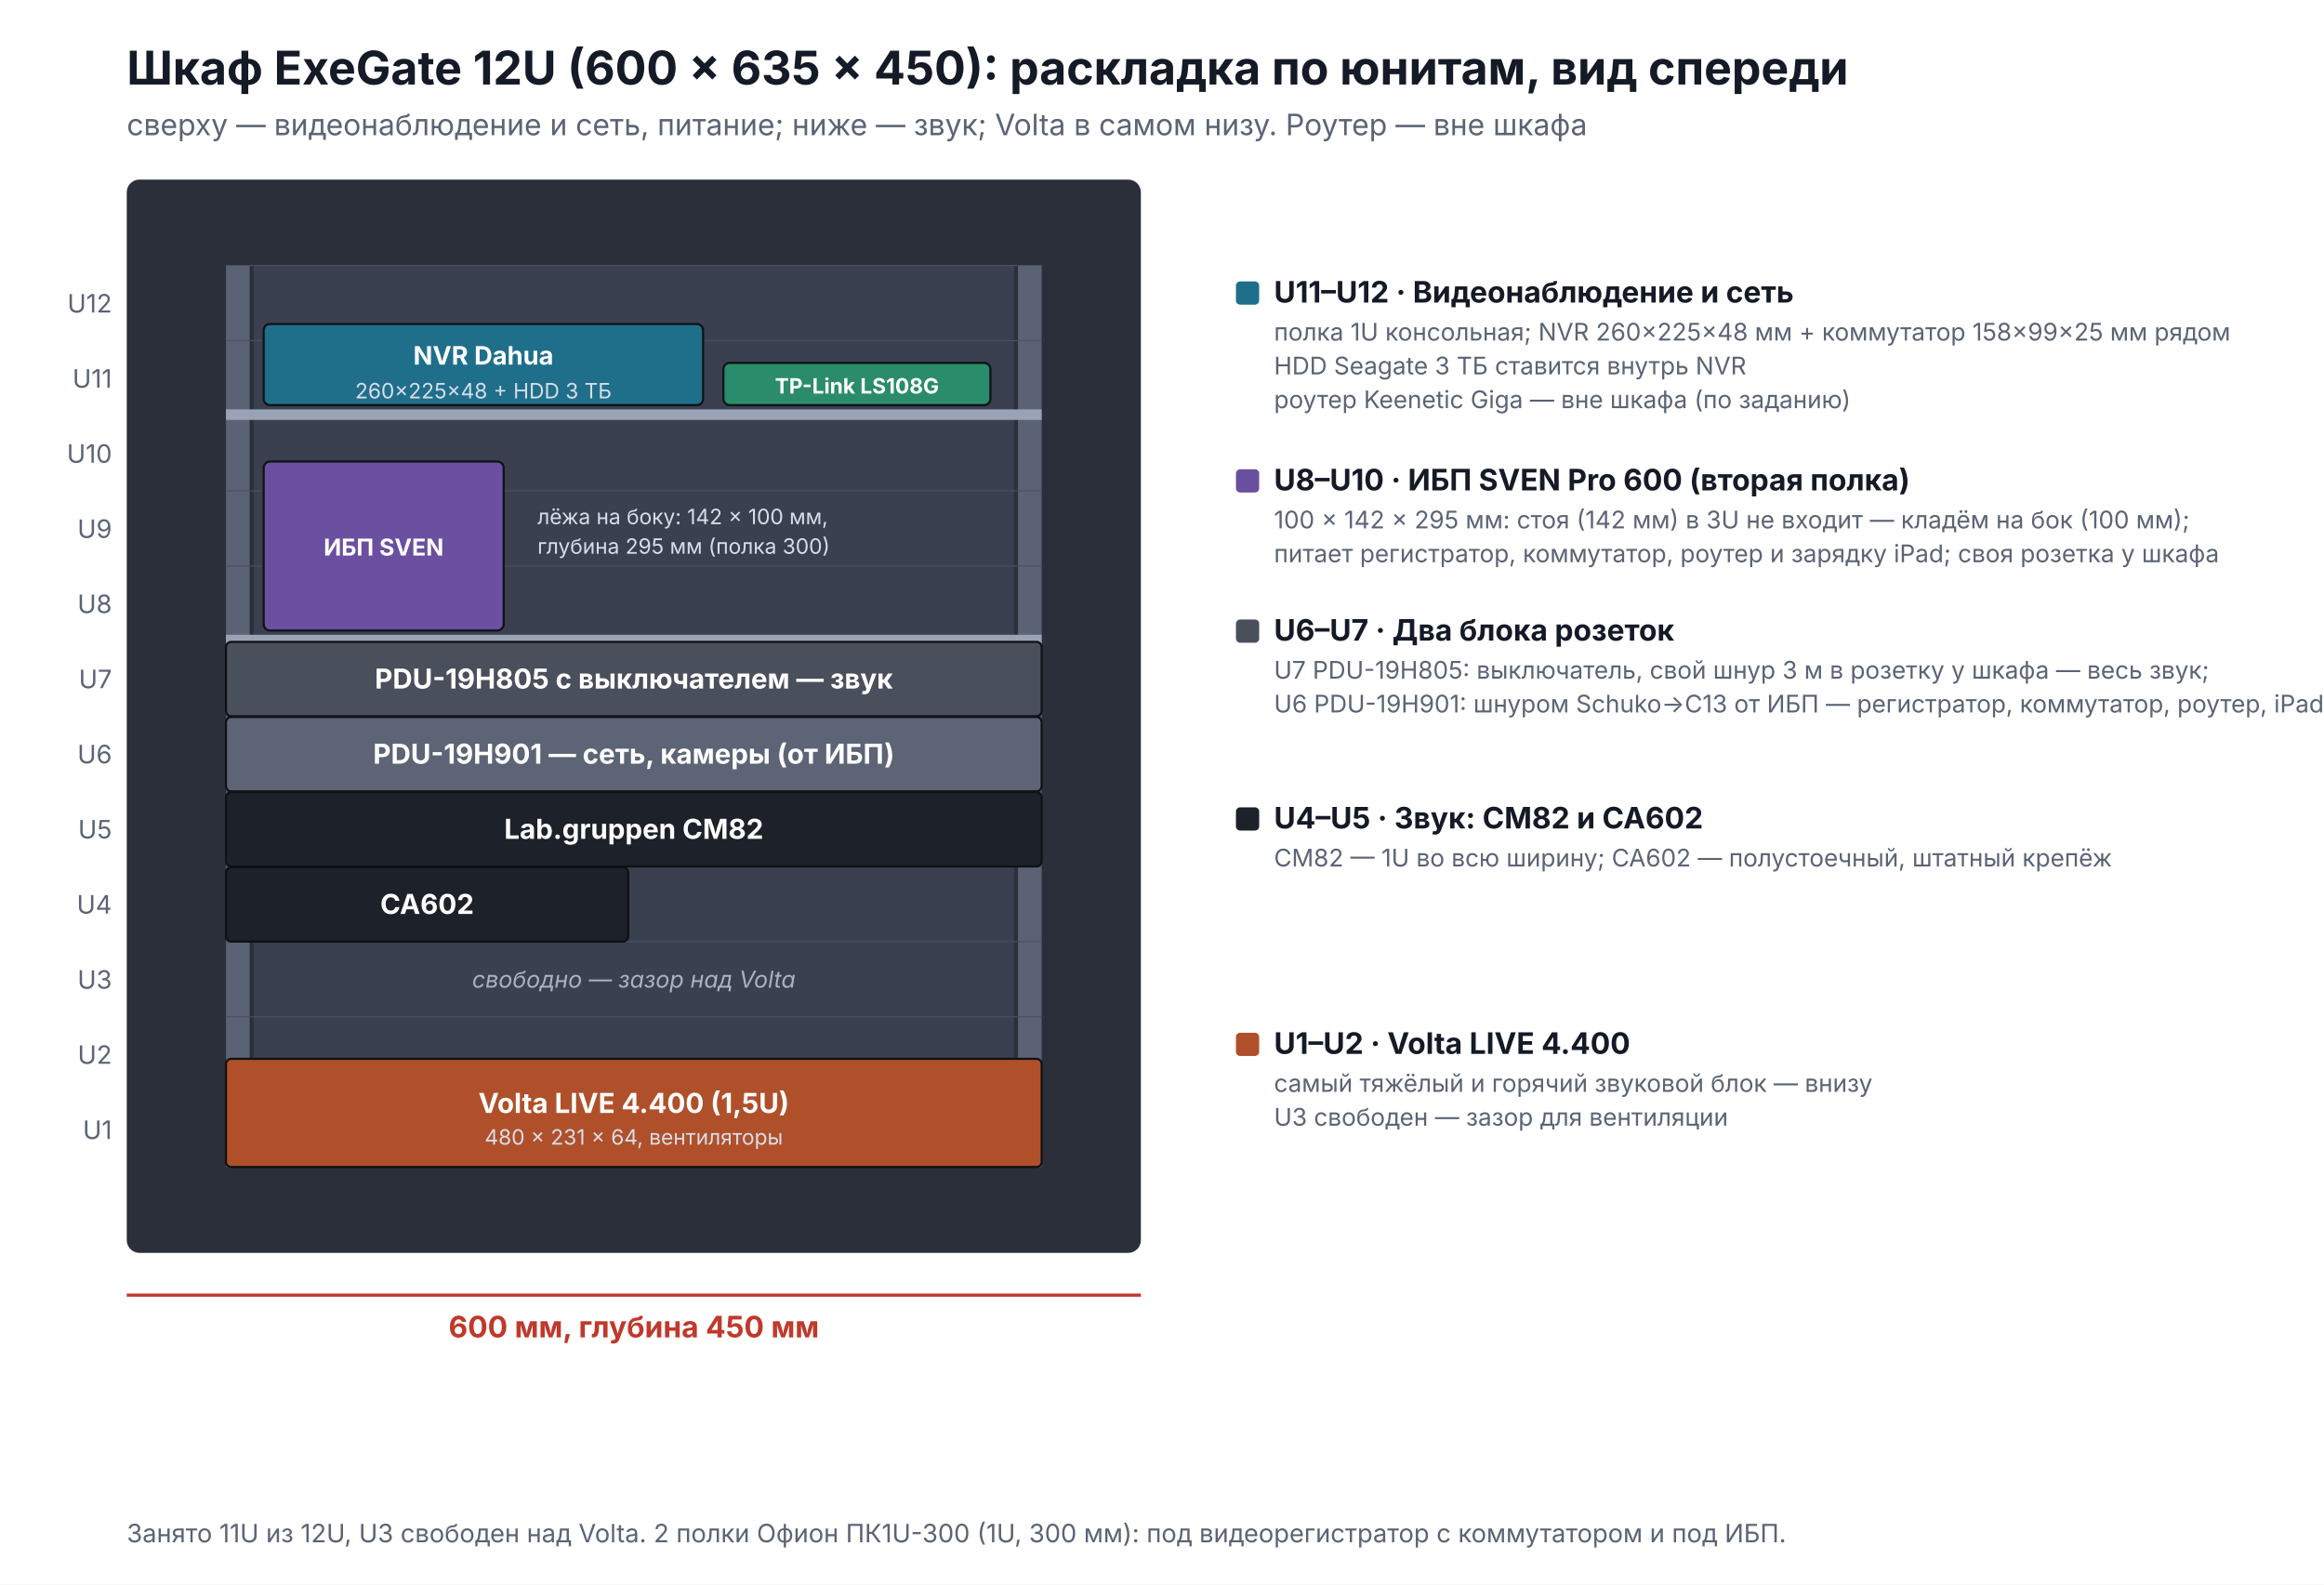
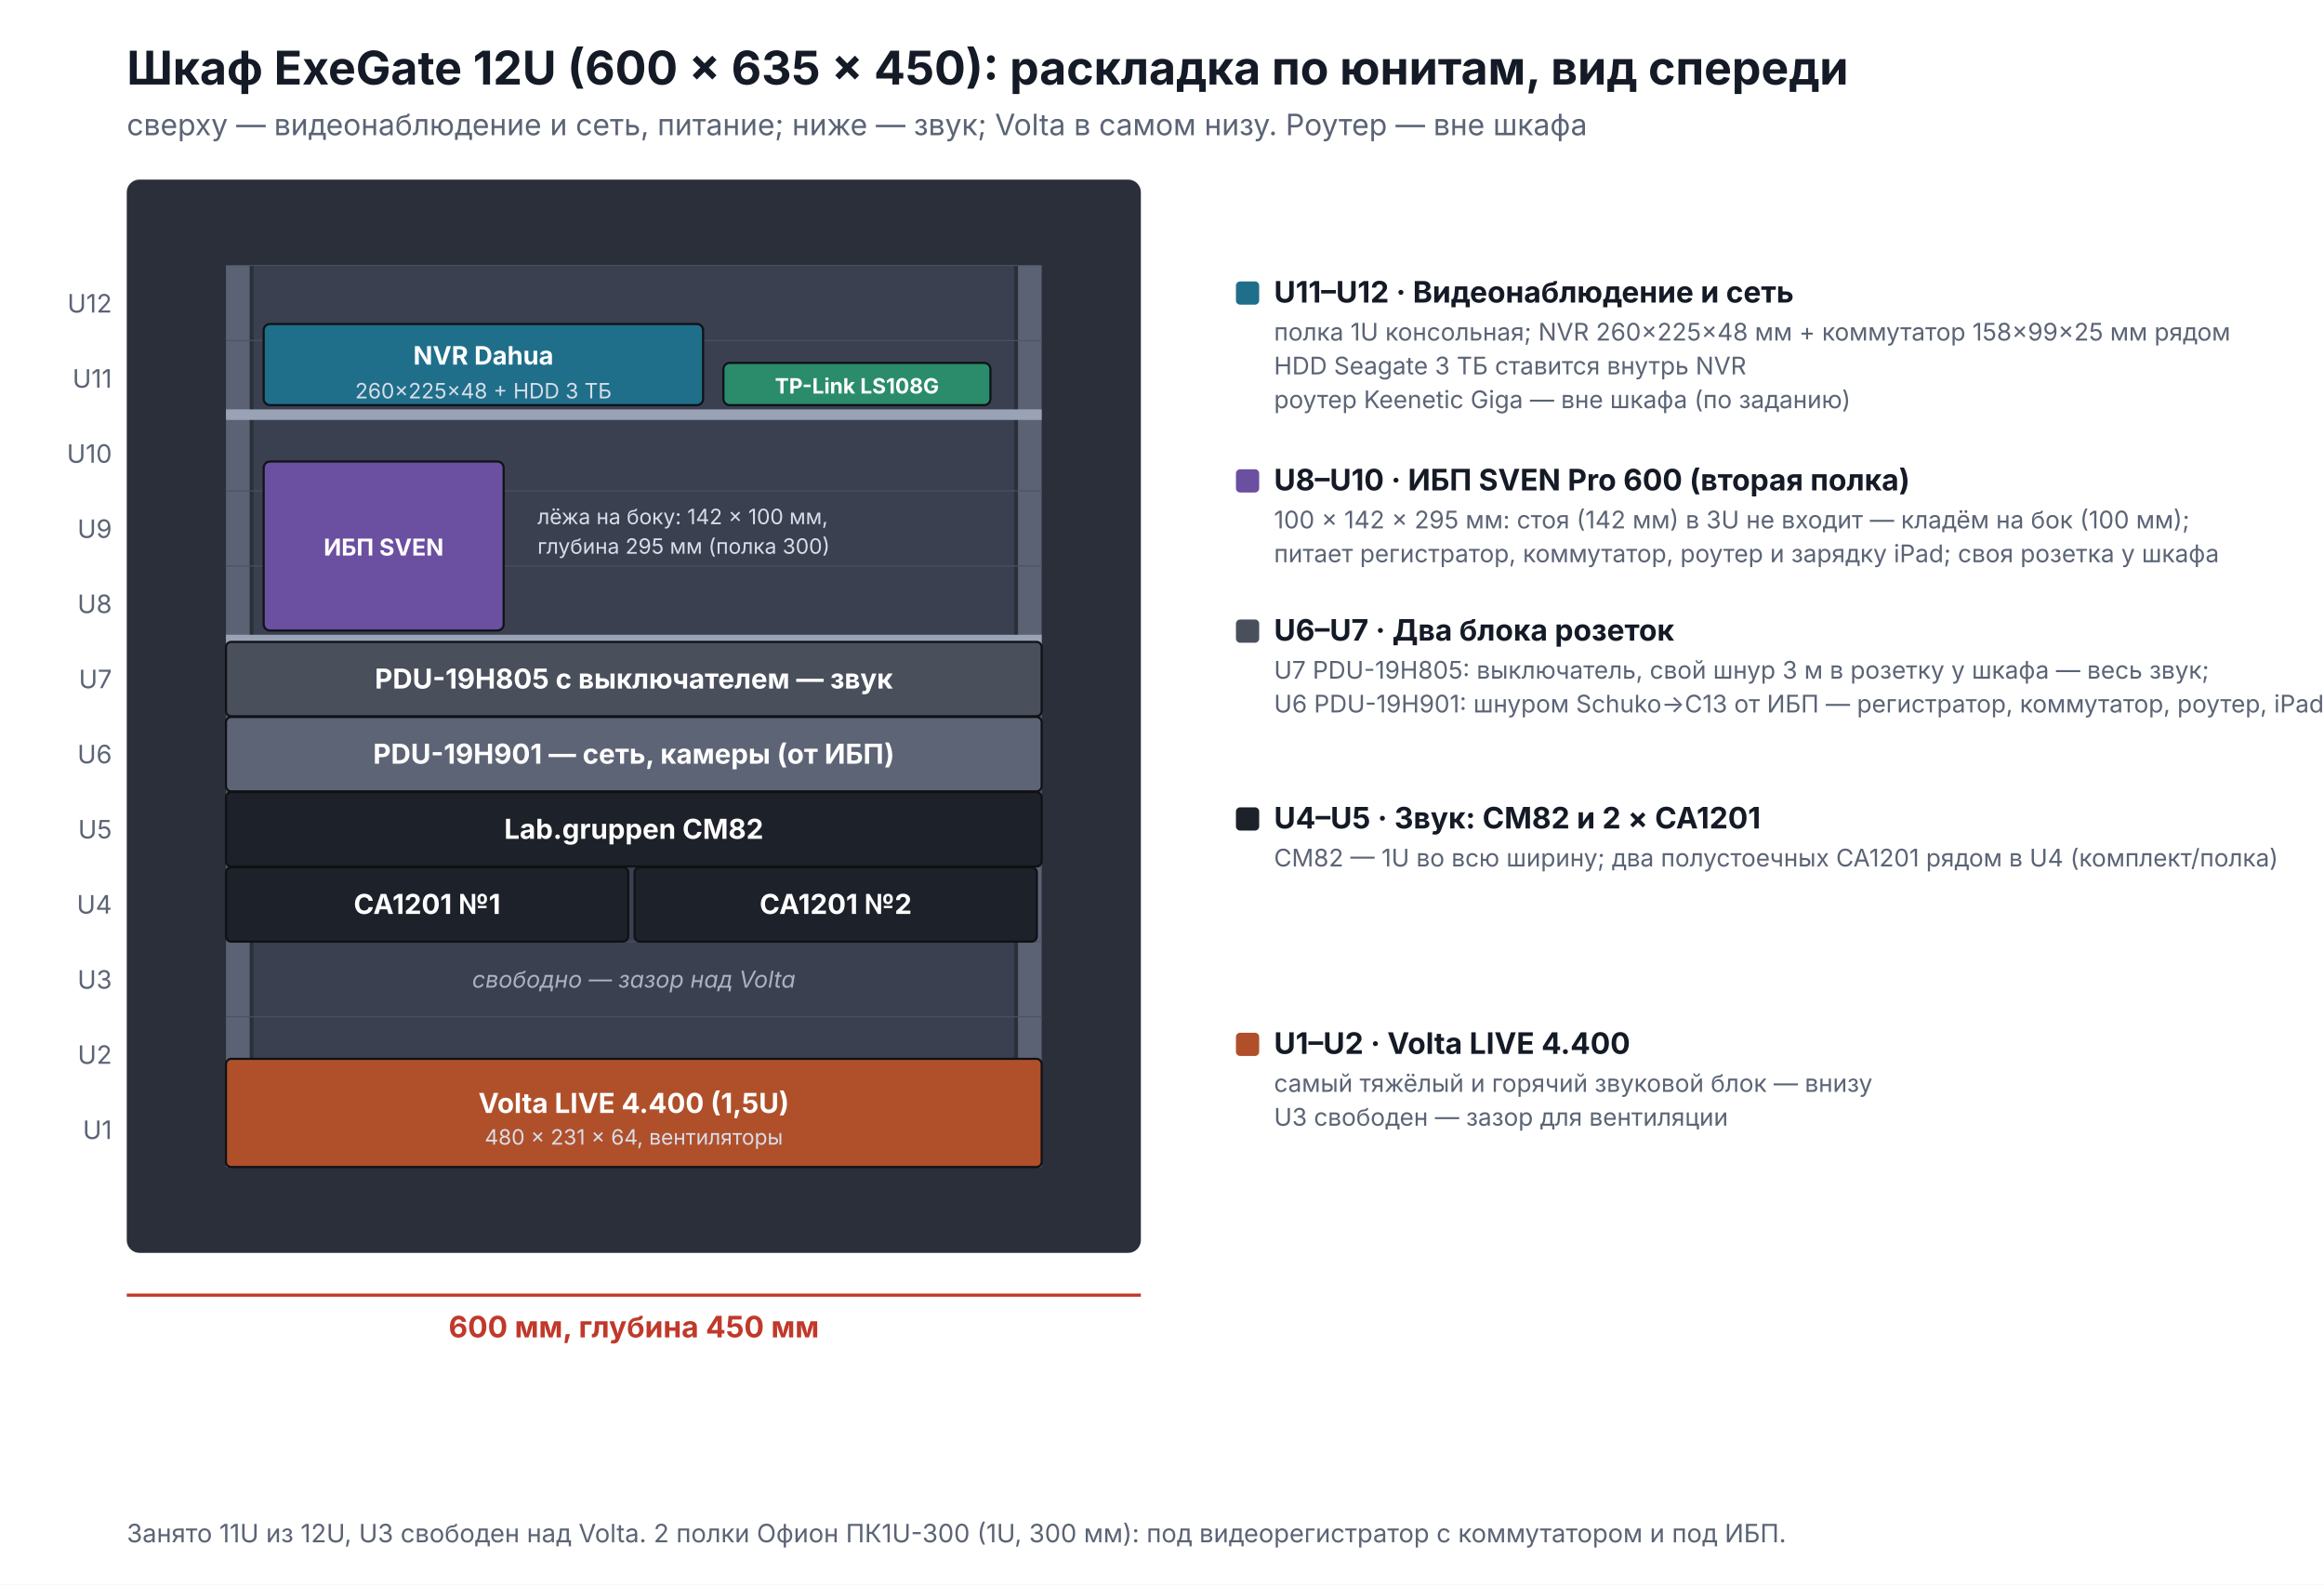
<svg xmlns="http://www.w3.org/2000/svg" viewBox="0 0 2200 1500" font-family="Inter, Arial, sans-serif">
  <rect width="2200" height="1500" fill="#ffffff" />
  <text x="120" y="80" font-size="44" font-weight="700" fill="#141a26">Шкаф ExeGate 12U (600 × 635 × 450): раскладка по юнитам, вид спереди</text>
  <text x="120" y="128" font-size="28" fill="#5b6475">сверху — видеонаблюдение и сеть, питание; ниже — звук; Volta в самом низу. Роутер — вне шкафа</text>
  <rect x="120" y="170" width="960.0" height="1016.0" rx="12" fill="#2b2f3a" />
  <rect x="240.0" y="251.28" width="720.0" height="853.44" fill="#3a4050" />
  <rect x="213.92" y="251.28" width="22.4" height="853.44" fill="#5b6273" />
  <rect x="963.68" y="251.28" width="22.4" height="853.44" fill="#5b6273" />
  <line x1="213.92" y1="1033.6" x2="986.08" y2="1033.6" stroke="#4a5163" stroke-width="1" />
  <text x="106" y="1078.16" text-anchor="end" font-size="24" fill="#5b6475">U1</text>
  <line x1="213.92" y1="962.48" x2="986.08" y2="962.48" stroke="#4a5163" stroke-width="1" />
  <text x="106" y="1007.04" text-anchor="end" font-size="24" fill="#5b6475">U2</text>
  <line x1="213.92" y1="891.36" x2="986.08" y2="891.36" stroke="#4a5163" stroke-width="1" />
  <text x="106" y="935.92" text-anchor="end" font-size="24" fill="#5b6475">U3</text>
  <line x1="213.92" y1="820.24" x2="986.08" y2="820.24" stroke="#4a5163" stroke-width="1" />
  <text x="106" y="864.8" text-anchor="end" font-size="24" fill="#5b6475">U4</text>
  <line x1="213.92" y1="749.12" x2="986.08" y2="749.12" stroke="#4a5163" stroke-width="1" />
  <text x="106" y="793.68" text-anchor="end" font-size="24" fill="#5b6475">U5</text>
  <line x1="213.92" y1="678.0" x2="986.08" y2="678.0" stroke="#4a5163" stroke-width="1" />
  <text x="106" y="722.56" text-anchor="end" font-size="24" fill="#5b6475">U6</text>
  <line x1="213.92" y1="606.88" x2="986.08" y2="606.88" stroke="#4a5163" stroke-width="1" />
  <text x="106" y="651.44" text-anchor="end" font-size="24" fill="#5b6475">U7</text>
  <line x1="213.92" y1="535.76" x2="986.08" y2="535.76" stroke="#4a5163" stroke-width="1" />
  <text x="106" y="580.32" text-anchor="end" font-size="24" fill="#5b6475">U8</text>
  <line x1="213.92" y1="464.64" x2="986.08" y2="464.64" stroke="#4a5163" stroke-width="1" />
  <text x="106" y="509.2" text-anchor="end" font-size="24" fill="#5b6475">U9</text>
  <line x1="213.92" y1="393.52" x2="986.08" y2="393.52" stroke="#4a5163" stroke-width="1" />
  <text x="106" y="438.08" text-anchor="end" font-size="24" fill="#5b6475">U10</text>
  <line x1="213.92" y1="322.4" x2="986.08" y2="322.4" stroke="#4a5163" stroke-width="1" />
  <text x="106" y="366.96" text-anchor="end" font-size="24" fill="#5b6475">U11</text>
  <line x1="213.92" y1="251.28" x2="986.08" y2="251.28" stroke="#4a5163" stroke-width="1" />
  <text x="106" y="295.84" text-anchor="end" font-size="24" fill="#5b6475">U12</text>
  <rect x="213.92" y="387.52" width="772.16" height="10" fill="#9aa3b5" />
  <rect x="249.6" y="306.72" width="416.0" height="76.8" rx="6" fill="#1f6f8b" stroke="#0f1115" stroke-width="2" />
  <text x="457.6" y="345.12" text-anchor="middle" font-size="24" font-weight="700" fill="#ffffff">NVR Dahua</text>
  <text x="457.6" y="377.12" text-anchor="middle" font-size="20" fill="#d8dde8">260×225×48 + HDD 3 ТБ</text>
  <rect x="684.8" y="343.52" width="252.8" height="40.0" rx="6" fill="#2a8c6a" stroke="#0f1115" stroke-width="2" />
  <text x="811.2" y="372.52" text-anchor="middle" font-size="20" font-weight="700" fill="#ffffff">TP-Link LS108G</text>
  <rect x="213.92" y="600.88" width="772.16" height="10" fill="#9aa3b5" />
  <rect x="249.6" y="436.88" width="227.2" height="160.0" rx="6" fill="#6b4fa0" stroke="#0f1115" stroke-width="2" />
  <text x="363.2" y="525.88" text-anchor="middle" font-size="22" font-weight="700" fill="#ffffff">ИБП SVEN</text>
  <text x="508.8" y="496.2" font-size="20" fill="#d8dde8">лёжа на боку: 142 × 100 мм,</text>
  <text x="508.8" y="524.2" font-size="20" fill="#d8dde8">глубина 295 мм (полка 300)</text>
  <rect x="213.92" y="607.6" width="772.16" height="70.4" rx="5" fill="#4a4f5c" stroke="#0f1115" stroke-width="2" />
  <text x="600.0" y="651.8" text-anchor="middle" font-size="26" font-weight="700" fill="#ffffff">PDU-19H805 с выключателем — звук</text>
  <rect x="213.92" y="678.72" width="772.16" height="70.4" rx="5" fill="#5d6475" stroke="#0f1115" stroke-width="2" />
  <text x="600.0" y="722.92" text-anchor="middle" font-size="26" font-weight="700" fill="#ffffff">PDU-19H901 — сеть, камеры (от ИБП)</text>
  <rect x="213.92" y="749.84" width="772.16" height="70.4" rx="5" fill="#1d2129" stroke="#0f1115" stroke-width="2" />
  <text x="600.0" y="794.04" text-anchor="middle" font-size="26" font-weight="700" fill="#ffffff">Lab.gruppen CM82</text>
  <rect x="213.92" y="820.96" width="380.8" height="70.4" rx="5" fill="#1d2129" stroke="#0f1115" stroke-width="2" />
-   <text x="404.32" y="865.16" text-anchor="middle" font-size="26" font-weight="700" fill="#ffffff">CA602</text>
+   <text x="404.32" y="865.16" text-anchor="middle" font-size="26" font-weight="700" fill="#ffffff">CA1201 №1</text>
+   <rect x="600.72" y="820.96" width="380.8" height="70.4" rx="5" fill="#1d2129" stroke="#0f1115" stroke-width="2" />
+   <text x="791.12" y="865.16" text-anchor="middle" font-size="26" font-weight="700" fill="#ffffff">CA1201 №2</text>
  <rect x="213.92" y="1002.32" width="772.16" height="102.4" rx="5" fill="#b0502a" stroke="#0f1115" stroke-width="2" />
  <text x="600.0" y="1053.52" text-anchor="middle" font-size="26" font-weight="700" fill="#ffffff">Volta LIVE 4.400 (1,5U)</text>
  <text x="600.0" y="1083.52" text-anchor="middle" font-size="20" fill="#d8dde8">480 × 231 × 64, вентиляторы</text>
  <text x="600.0" y="934.92" text-anchor="middle" font-size="22" fill="#aab2c3" font-style="italic">свободно — зазор над Volta</text>
  <rect x="1170.0" y="266.4" width="22" height="22" rx="4" fill="#1f6f8b" />
  <text x="1206.0" y="286.4" font-size="28" font-weight="700" fill="#141a26">U11–U12 · Видеонаблюдение и сеть</text>
  <text x="1206.0" y="322.4" font-size="23" fill="#5b6475">полка 1U консольная; NVR 260×225×48 мм + коммутатор 158×99×25 мм рядом</text>
  <text x="1206.0" y="354.4" font-size="23" fill="#5b6475">HDD Seagate 3 ТБ ставится внутрь NVR</text>
  <text x="1206.0" y="386.4" font-size="23" fill="#5b6475">роутер Keenetic Giga — вне шкафа (по заданию)</text>
  <rect x="1170.0" y="444.2" width="22" height="22" rx="4" fill="#6b4fa0" />
  <text x="1206.0" y="464.2" font-size="28" font-weight="700" fill="#141a26">U8–U10 · ИБП SVEN Pro 600 (вторая полка)</text>
  <text x="1206.0" y="500.2" font-size="23" fill="#5b6475">100 × 142 × 295 мм: стоя (142 мм) в 3U не входит — кладём на бок (100 мм);</text>
  <text x="1206.0" y="532.2" font-size="23" fill="#5b6475">питает регистратор, коммутатор, роутер и зарядку iPad; своя розетка у шкафа</text>
  <rect x="1170.0" y="586.44" width="22" height="22" rx="4" fill="#4a4f5c" />
  <text x="1206.0" y="606.44" font-size="28" font-weight="700" fill="#141a26">U6–U7 · Два блока розеток</text>
  <text x="1206.0" y="642.44" font-size="23" fill="#5b6475">U7 PDU-19H805: выключатель, свой шнур 3 м в розетку у шкафа — весь звук;</text>
  <text x="1206.0" y="674.44" font-size="23" fill="#5b6475">U6 PDU-19H901: шнуром Schuko→C13 от ИБП — регистратор, коммутатор, роутер, iPad</text>
  <rect x="1170.0" y="764.24" width="22" height="22" rx="4" fill="#1d2129" />
-   <text x="1206.0" y="784.24" font-size="28" font-weight="700" fill="#141a26">U4–U5 · Звук: CM82 и CA602</text>
-   <text x="1206.0" y="820.24" font-size="23" fill="#5b6475">CM82 — 1U во всю ширину; CA602 — полустоечный, штатный крепёж</text>
+   <text x="1206.0" y="784.24" font-size="28" font-weight="700" fill="#141a26">U4–U5 · Звук: CM82 и 2 × CA1201</text>
+   <text x="1206.0" y="820.24" font-size="23" fill="#5b6475">CM82 — 1U во всю ширину; два полустоечных CA1201 рядом в U4 (комплект/полка)</text>
  <rect x="1170.0" y="977.6" width="22" height="22" rx="4" fill="#b0502a" />
  <text x="1206.0" y="997.6" font-size="28" font-weight="700" fill="#141a26">U1–U2 · Volta LIVE 4.400</text>
  <text x="1206.0" y="1033.6" font-size="23" fill="#5b6475">самый тяжёлый и горячий звуковой блок — внизу</text>
  <text x="1206.0" y="1065.6" font-size="23" fill="#5b6475">U3 свободен — зазор для вентиляции</text>
  <line x1="120" y1="1226.0" x2="1080.0" y2="1226.0" stroke="#c0392b" stroke-width="3" />
  <text x="600.0" y="1266.0" text-anchor="middle" font-size="28" font-weight="700" fill="#c0392b">600 мм, глубина 450 мм</text>
  <text x="120" y="1460" font-size="24" fill="#5b6475">Занято 11U из 12U, U3 свободен над Volta. 2 полки Офион ПК1U-300 (1U, 300 мм): под видеорегистратор с коммутатором и под ИБП.</text>
</svg>
